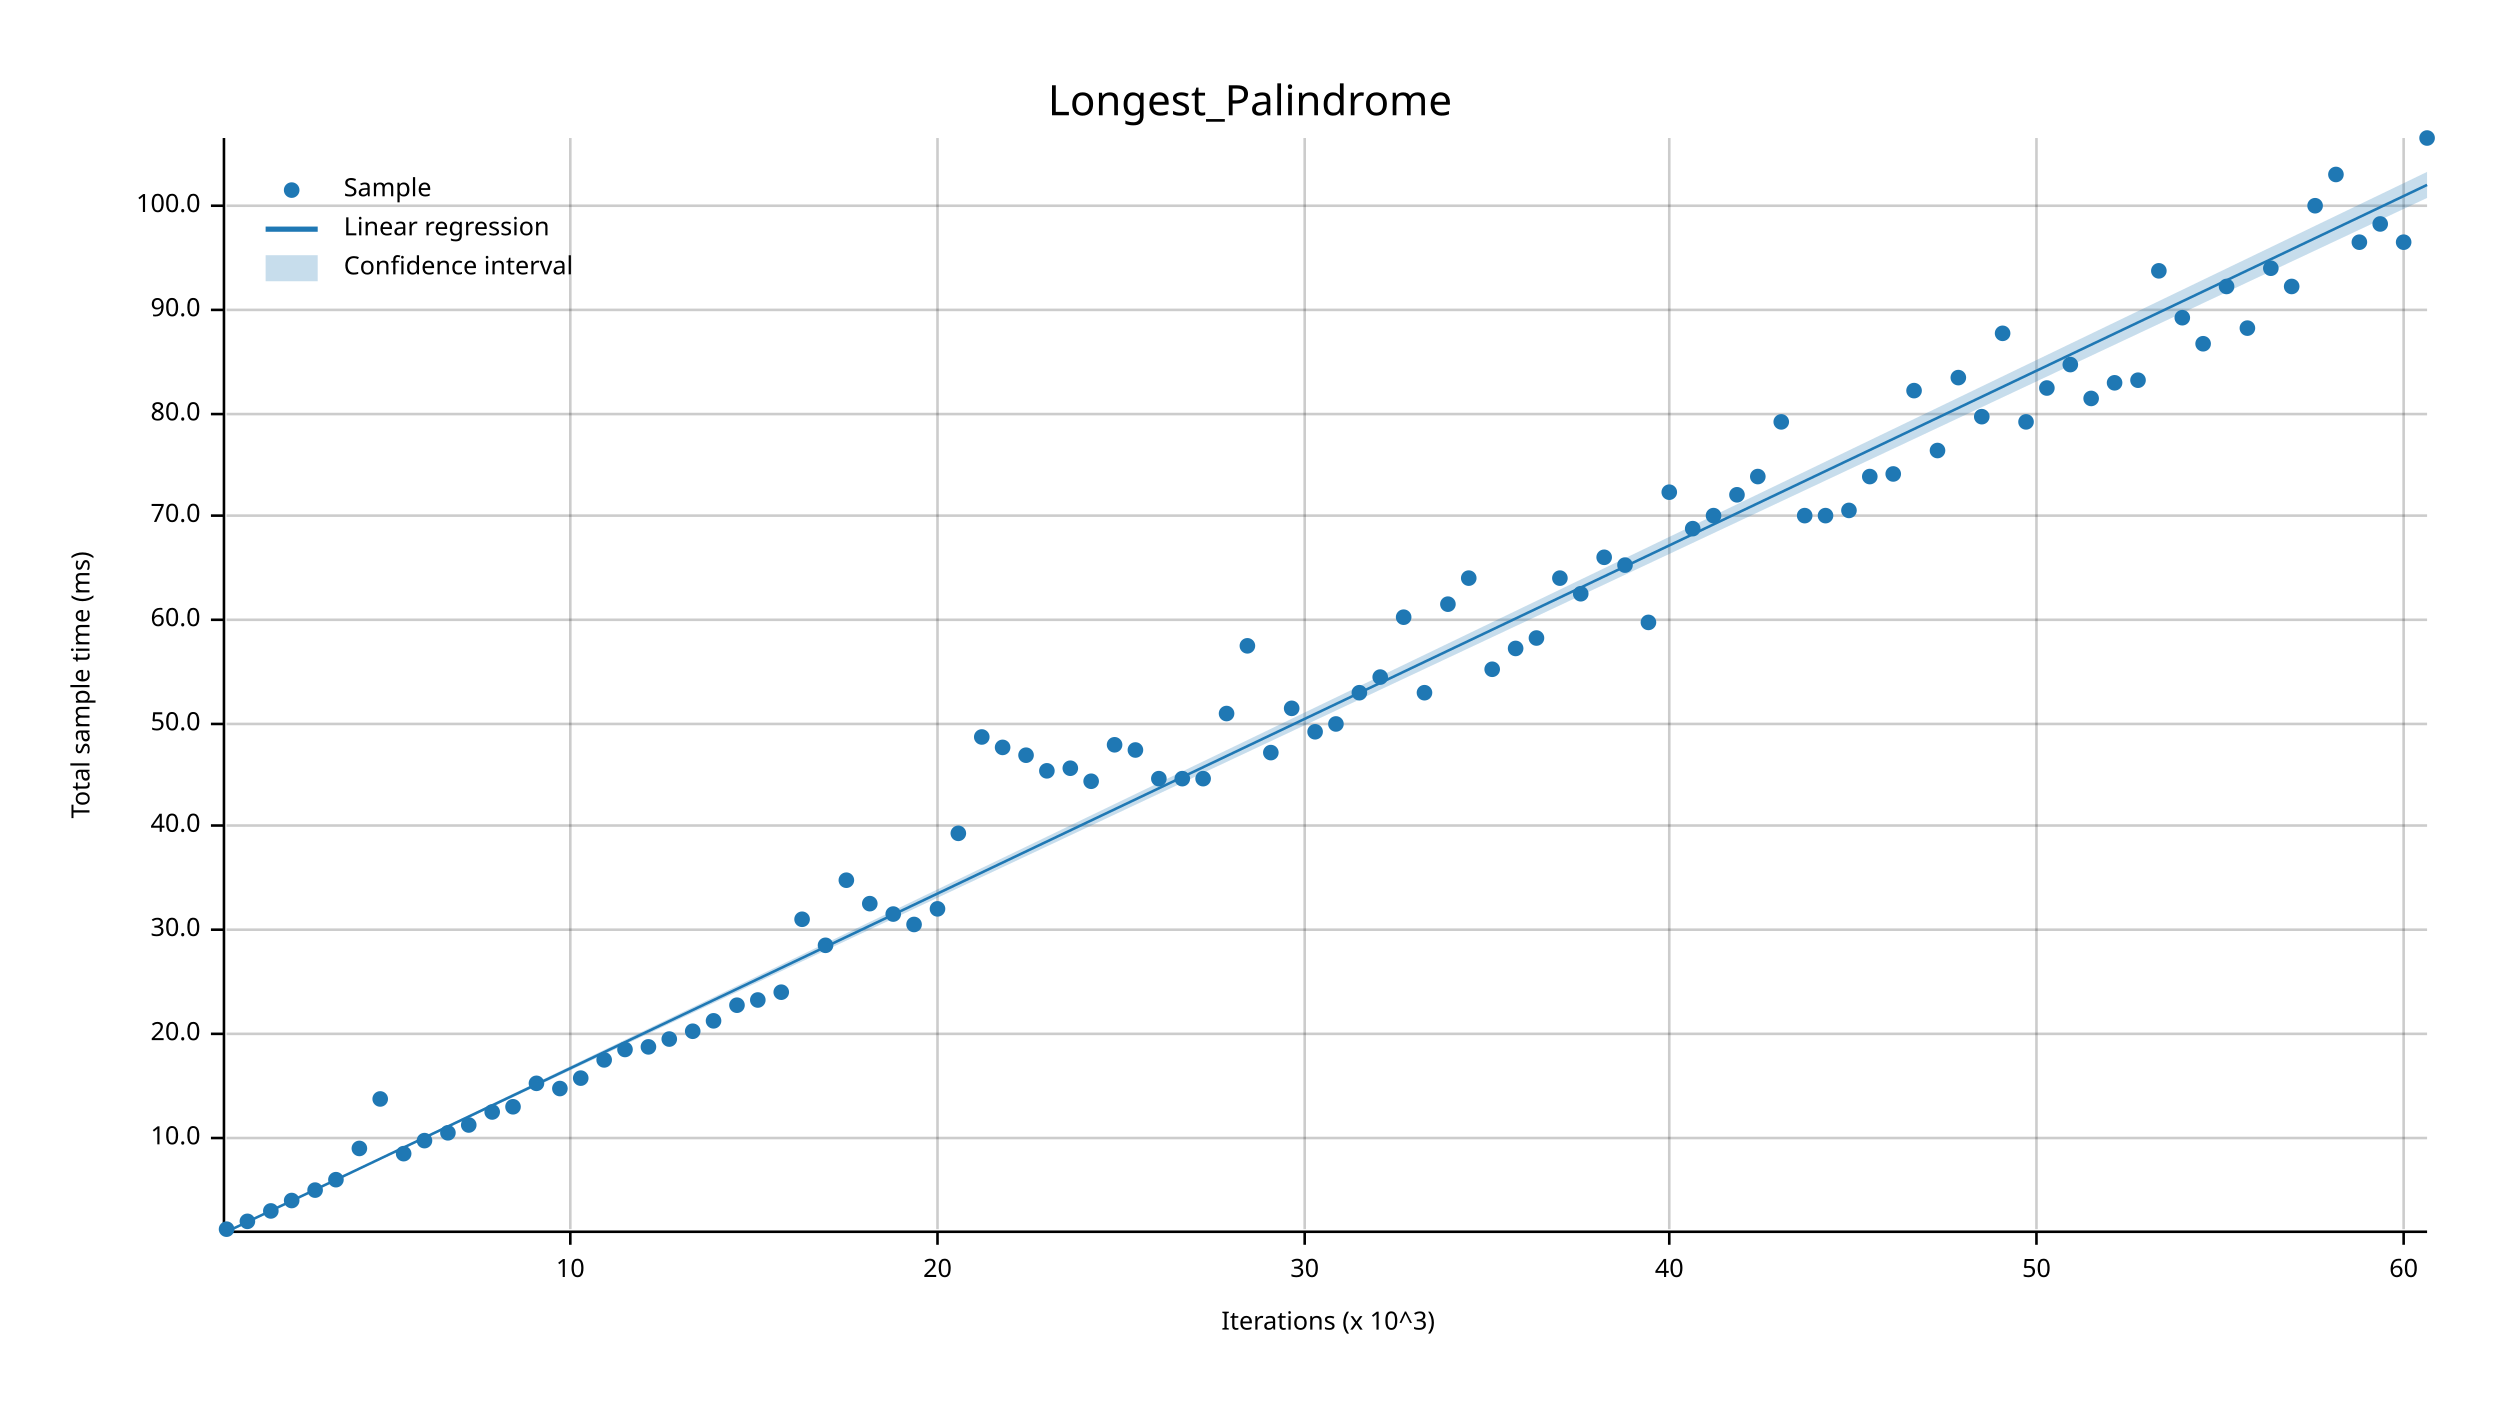
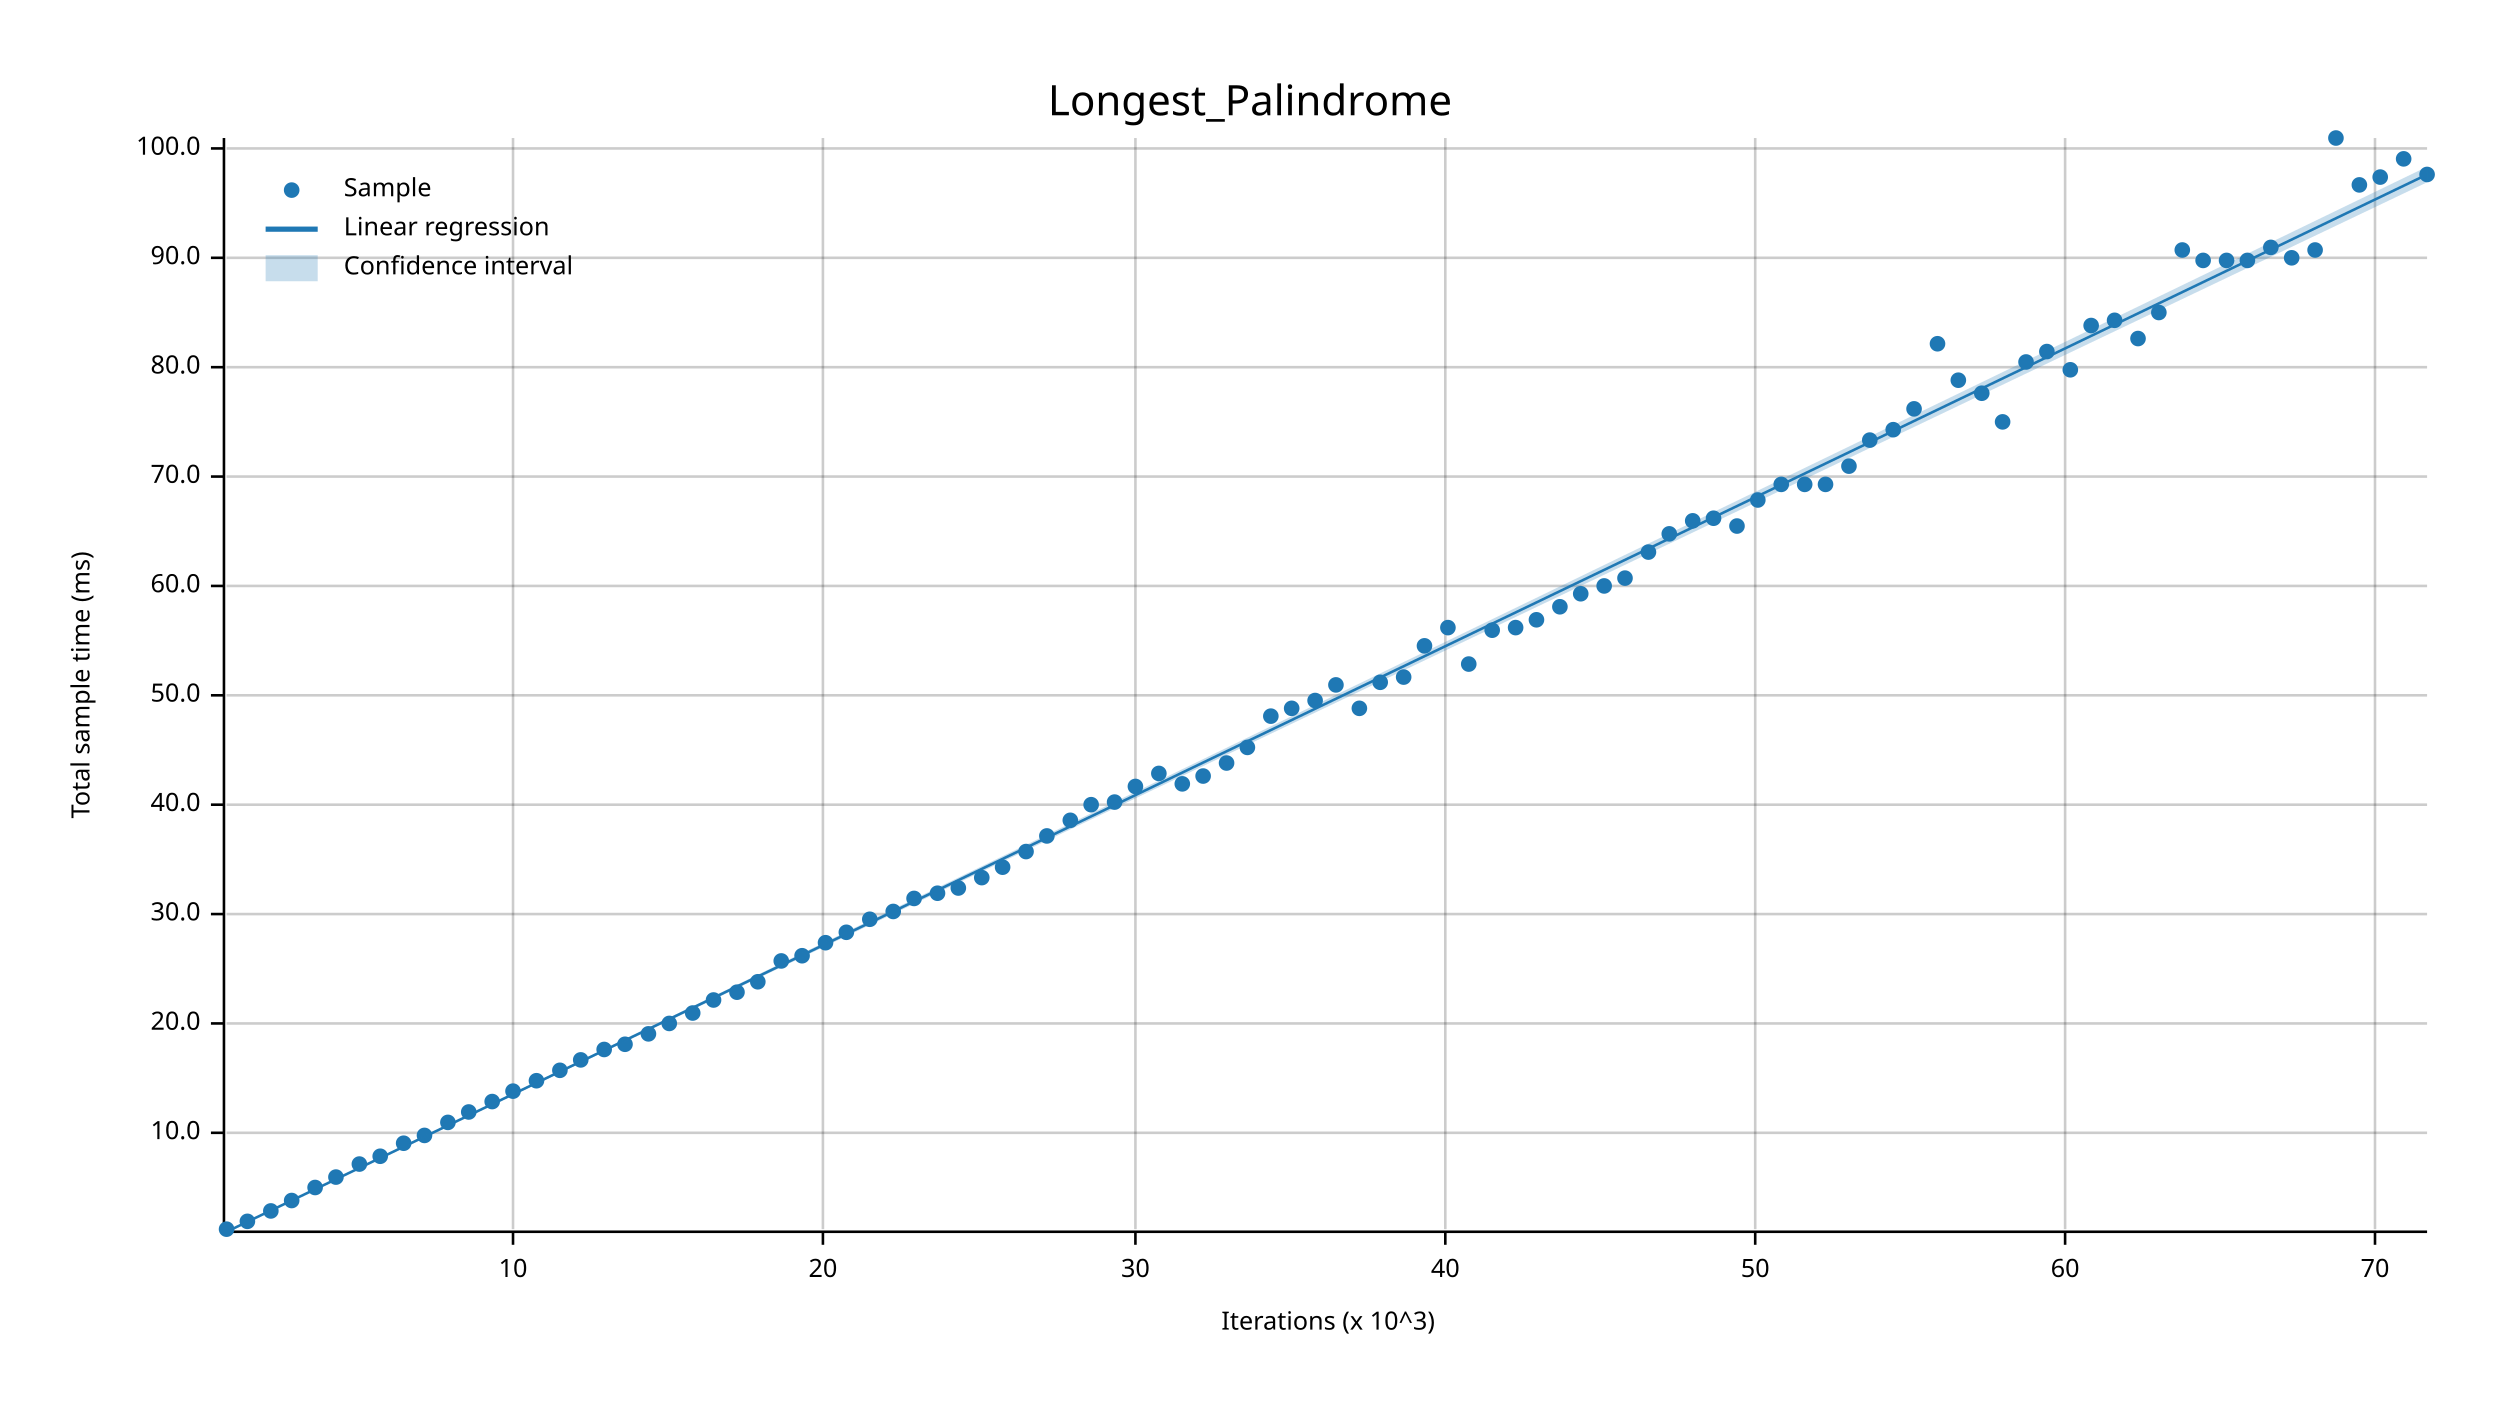
<svg xmlns="http://www.w3.org/2000/svg" width="960" height="540" viewBox="0 0 960 540">
  <text x="480" y="32" dy="0.76em" text-anchor="middle" font-family="sans-serif" font-size="16.129" opacity="1" fill="#000000">
Longest_Palindrome
</text>
  <text x="27" y="263" dy="0.76em" text-anchor="middle" font-family="sans-serif" font-size="9.677" opacity="1" fill="#000000" transform="rotate(270, 27, 263)">
Total sample time (ms)
</text>
  <text x="510" y="513" dy="-0.5ex" text-anchor="middle" font-family="sans-serif" font-size="9.677" opacity="1" fill="#000000">
Iterations (x 10^3)
</text>
-   <line opacity="0.2" stroke="#000000" stroke-width="1" x1="219" y1="472" x2="219" y2="53" />
-   <line opacity="0.2" stroke="#000000" stroke-width="1" x1="360" y1="472" x2="360" y2="53" />
-   <line opacity="0.2" stroke="#000000" stroke-width="1" x1="501" y1="472" x2="501" y2="53" />
-   <line opacity="0.2" stroke="#000000" stroke-width="1" x1="641" y1="472" x2="641" y2="53" />
-   <line opacity="0.2" stroke="#000000" stroke-width="1" x1="782" y1="472" x2="782" y2="53" />
-   <line opacity="0.2" stroke="#000000" stroke-width="1" x1="923" y1="472" x2="923" y2="53" />
-   <line opacity="0.2" stroke="#000000" stroke-width="1" x1="87" y1="437" x2="932" y2="437" />
-   <line opacity="0.2" stroke="#000000" stroke-width="1" x1="87" y1="397" x2="932" y2="397" />
-   <line opacity="0.2" stroke="#000000" stroke-width="1" x1="87" y1="357" x2="932" y2="357" />
-   <line opacity="0.2" stroke="#000000" stroke-width="1" x1="87" y1="317" x2="932" y2="317" />
-   <line opacity="0.2" stroke="#000000" stroke-width="1" x1="87" y1="278" x2="932" y2="278" />
-   <line opacity="0.2" stroke="#000000" stroke-width="1" x1="87" y1="238" x2="932" y2="238" />
-   <line opacity="0.2" stroke="#000000" stroke-width="1" x1="87" y1="198" x2="932" y2="198" />
-   <line opacity="0.2" stroke="#000000" stroke-width="1" x1="87" y1="159" x2="932" y2="159" />
-   <line opacity="0.2" stroke="#000000" stroke-width="1" x1="87" y1="119" x2="932" y2="119" />
-   <line opacity="0.2" stroke="#000000" stroke-width="1" x1="87" y1="79" x2="932" y2="79" />
+   <line opacity="0.2" stroke="#000000" stroke-width="1" x1="197" y1="472" x2="197" y2="53" />
+   <line opacity="0.2" stroke="#000000" stroke-width="1" x1="316" y1="472" x2="316" y2="53" />
+   <line opacity="0.2" stroke="#000000" stroke-width="1" x1="436" y1="472" x2="436" y2="53" />
+   <line opacity="0.2" stroke="#000000" stroke-width="1" x1="555" y1="472" x2="555" y2="53" />
+   <line opacity="0.2" stroke="#000000" stroke-width="1" x1="674" y1="472" x2="674" y2="53" />
+   <line opacity="0.2" stroke="#000000" stroke-width="1" x1="793" y1="472" x2="793" y2="53" />
+   <line opacity="0.2" stroke="#000000" stroke-width="1" x1="912" y1="472" x2="912" y2="53" />
+   <line opacity="0.2" stroke="#000000" stroke-width="1" x1="87" y1="435" x2="932" y2="435" />
+   <line opacity="0.2" stroke="#000000" stroke-width="1" x1="87" y1="393" x2="932" y2="393" />
+   <line opacity="0.2" stroke="#000000" stroke-width="1" x1="87" y1="351" x2="932" y2="351" />
+   <line opacity="0.2" stroke="#000000" stroke-width="1" x1="87" y1="309" x2="932" y2="309" />
+   <line opacity="0.2" stroke="#000000" stroke-width="1" x1="87" y1="267" x2="932" y2="267" />
+   <line opacity="0.2" stroke="#000000" stroke-width="1" x1="87" y1="225" x2="932" y2="225" />
+   <line opacity="0.2" stroke="#000000" stroke-width="1" x1="87" y1="183" x2="932" y2="183" />
+   <line opacity="0.2" stroke="#000000" stroke-width="1" x1="87" y1="141" x2="932" y2="141" />
+   <line opacity="0.2" stroke="#000000" stroke-width="1" x1="87" y1="99" x2="932" y2="99" />
+   <line opacity="0.2" stroke="#000000" stroke-width="1" x1="87" y1="57" x2="932" y2="57" />
  <polyline fill="none" opacity="1" stroke="#000000" stroke-width="1" points="86,53 86,472 " />
-   <text x="77" y="437" dy="0.5ex" text-anchor="end" font-family="sans-serif" font-size="9.677" opacity="1" fill="#000000">
+   <text x="77" y="435" dy="0.5ex" text-anchor="end" font-family="sans-serif" font-size="9.677" opacity="1" fill="#000000">
10.0
</text>
-   <polyline fill="none" opacity="1" stroke="#000000" stroke-width="1" points="81,437 86,437 " />
-   <text x="77" y="397" dy="0.5ex" text-anchor="end" font-family="sans-serif" font-size="9.677" opacity="1" fill="#000000">
+   <polyline fill="none" opacity="1" stroke="#000000" stroke-width="1" points="81,435 86,435 " />
+   <text x="77" y="393" dy="0.5ex" text-anchor="end" font-family="sans-serif" font-size="9.677" opacity="1" fill="#000000">
20.0
</text>
-   <polyline fill="none" opacity="1" stroke="#000000" stroke-width="1" points="81,397 86,397 " />
-   <text x="77" y="357" dy="0.5ex" text-anchor="end" font-family="sans-serif" font-size="9.677" opacity="1" fill="#000000">
+   <polyline fill="none" opacity="1" stroke="#000000" stroke-width="1" points="81,393 86,393 " />
+   <text x="77" y="351" dy="0.5ex" text-anchor="end" font-family="sans-serif" font-size="9.677" opacity="1" fill="#000000">
30.0
</text>
-   <polyline fill="none" opacity="1" stroke="#000000" stroke-width="1" points="81,357 86,357 " />
-   <text x="77" y="317" dy="0.5ex" text-anchor="end" font-family="sans-serif" font-size="9.677" opacity="1" fill="#000000">
+   <polyline fill="none" opacity="1" stroke="#000000" stroke-width="1" points="81,351 86,351 " />
+   <text x="77" y="309" dy="0.5ex" text-anchor="end" font-family="sans-serif" font-size="9.677" opacity="1" fill="#000000">
40.0
</text>
-   <polyline fill="none" opacity="1" stroke="#000000" stroke-width="1" points="81,317 86,317 " />
-   <text x="77" y="278" dy="0.5ex" text-anchor="end" font-family="sans-serif" font-size="9.677" opacity="1" fill="#000000">
+   <polyline fill="none" opacity="1" stroke="#000000" stroke-width="1" points="81,309 86,309 " />
+   <text x="77" y="267" dy="0.5ex" text-anchor="end" font-family="sans-serif" font-size="9.677" opacity="1" fill="#000000">
50.0
</text>
-   <polyline fill="none" opacity="1" stroke="#000000" stroke-width="1" points="81,278 86,278 " />
-   <text x="77" y="238" dy="0.5ex" text-anchor="end" font-family="sans-serif" font-size="9.677" opacity="1" fill="#000000">
+   <polyline fill="none" opacity="1" stroke="#000000" stroke-width="1" points="81,267 86,267 " />
+   <text x="77" y="225" dy="0.5ex" text-anchor="end" font-family="sans-serif" font-size="9.677" opacity="1" fill="#000000">
60.0
</text>
-   <polyline fill="none" opacity="1" stroke="#000000" stroke-width="1" points="81,238 86,238 " />
-   <text x="77" y="198" dy="0.5ex" text-anchor="end" font-family="sans-serif" font-size="9.677" opacity="1" fill="#000000">
+   <polyline fill="none" opacity="1" stroke="#000000" stroke-width="1" points="81,225 86,225 " />
+   <text x="77" y="183" dy="0.5ex" text-anchor="end" font-family="sans-serif" font-size="9.677" opacity="1" fill="#000000">
70.0
</text>
-   <polyline fill="none" opacity="1" stroke="#000000" stroke-width="1" points="81,198 86,198 " />
-   <text x="77" y="159" dy="0.5ex" text-anchor="end" font-family="sans-serif" font-size="9.677" opacity="1" fill="#000000">
+   <polyline fill="none" opacity="1" stroke="#000000" stroke-width="1" points="81,183 86,183 " />
+   <text x="77" y="141" dy="0.5ex" text-anchor="end" font-family="sans-serif" font-size="9.677" opacity="1" fill="#000000">
80.0
</text>
-   <polyline fill="none" opacity="1" stroke="#000000" stroke-width="1" points="81,159 86,159 " />
-   <text x="77" y="119" dy="0.5ex" text-anchor="end" font-family="sans-serif" font-size="9.677" opacity="1" fill="#000000">
+   <polyline fill="none" opacity="1" stroke="#000000" stroke-width="1" points="81,141 86,141 " />
+   <text x="77" y="99" dy="0.5ex" text-anchor="end" font-family="sans-serif" font-size="9.677" opacity="1" fill="#000000">
90.0
</text>
-   <polyline fill="none" opacity="1" stroke="#000000" stroke-width="1" points="81,119 86,119 " />
-   <text x="77" y="79" dy="0.5ex" text-anchor="end" font-family="sans-serif" font-size="9.677" opacity="1" fill="#000000">
+   <polyline fill="none" opacity="1" stroke="#000000" stroke-width="1" points="81,99 86,99 " />
+   <text x="77" y="57" dy="0.5ex" text-anchor="end" font-family="sans-serif" font-size="9.677" opacity="1" fill="#000000">
100.0
</text>
-   <polyline fill="none" opacity="1" stroke="#000000" stroke-width="1" points="81,79 86,79 " />
+   <polyline fill="none" opacity="1" stroke="#000000" stroke-width="1" points="81,57 86,57 " />
  <polyline fill="none" opacity="1" stroke="#000000" stroke-width="1" points="87,473 932,473 " />
-   <text x="219" y="483" dy="0.76em" text-anchor="middle" font-family="sans-serif" font-size="9.677" opacity="1" fill="#000000">
+   <text x="197" y="483" dy="0.76em" text-anchor="middle" font-family="sans-serif" font-size="9.677" opacity="1" fill="#000000">
10
</text>
-   <polyline fill="none" opacity="1" stroke="#000000" stroke-width="1" points="219,473 219,478 " />
-   <text x="360" y="483" dy="0.76em" text-anchor="middle" font-family="sans-serif" font-size="9.677" opacity="1" fill="#000000">
+   <polyline fill="none" opacity="1" stroke="#000000" stroke-width="1" points="197,473 197,478 " />
+   <text x="316" y="483" dy="0.76em" text-anchor="middle" font-family="sans-serif" font-size="9.677" opacity="1" fill="#000000">
20
</text>
-   <polyline fill="none" opacity="1" stroke="#000000" stroke-width="1" points="360,473 360,478 " />
-   <text x="501" y="483" dy="0.76em" text-anchor="middle" font-family="sans-serif" font-size="9.677" opacity="1" fill="#000000">
+   <polyline fill="none" opacity="1" stroke="#000000" stroke-width="1" points="316,473 316,478 " />
+   <text x="436" y="483" dy="0.76em" text-anchor="middle" font-family="sans-serif" font-size="9.677" opacity="1" fill="#000000">
30
</text>
-   <polyline fill="none" opacity="1" stroke="#000000" stroke-width="1" points="501,473 501,478 " />
-   <text x="641" y="483" dy="0.76em" text-anchor="middle" font-family="sans-serif" font-size="9.677" opacity="1" fill="#000000">
+   <polyline fill="none" opacity="1" stroke="#000000" stroke-width="1" points="436,473 436,478 " />
+   <text x="555" y="483" dy="0.76em" text-anchor="middle" font-family="sans-serif" font-size="9.677" opacity="1" fill="#000000">
40
</text>
-   <polyline fill="none" opacity="1" stroke="#000000" stroke-width="1" points="641,473 641,478 " />
-   <text x="782" y="483" dy="0.76em" text-anchor="middle" font-family="sans-serif" font-size="9.677" opacity="1" fill="#000000">
+   <polyline fill="none" opacity="1" stroke="#000000" stroke-width="1" points="555,473 555,478 " />
+   <text x="674" y="483" dy="0.76em" text-anchor="middle" font-family="sans-serif" font-size="9.677" opacity="1" fill="#000000">
50
</text>
-   <polyline fill="none" opacity="1" stroke="#000000" stroke-width="1" points="782,473 782,478 " />
-   <text x="923" y="483" dy="0.76em" text-anchor="middle" font-family="sans-serif" font-size="9.677" opacity="1" fill="#000000">
+   <polyline fill="none" opacity="1" stroke="#000000" stroke-width="1" points="674,473 674,478 " />
+   <text x="793" y="483" dy="0.76em" text-anchor="middle" font-family="sans-serif" font-size="9.677" opacity="1" fill="#000000">
60
</text>
-   <polyline fill="none" opacity="1" stroke="#000000" stroke-width="1" points="923,473 923,478 " />
+   <polyline fill="none" opacity="1" stroke="#000000" stroke-width="1" points="793,473 793,478 " />
+   <text x="912" y="483" dy="0.76em" text-anchor="middle" font-family="sans-serif" font-size="9.677" opacity="1" fill="#000000">
+ 70
+ </text>
+   <polyline fill="none" opacity="1" stroke="#000000" stroke-width="1" points="912,473 912,478 " />
  <circle cx="87" cy="472" r="3" opacity="1" fill="#1F78B4" stroke="none" stroke-width="1" />
  <circle cx="95" cy="469" r="3" opacity="1" fill="#1F78B4" stroke="none" stroke-width="1" />
  <circle cx="104" cy="465" r="3" opacity="1" fill="#1F78B4" stroke="none" stroke-width="1" />
  <circle cx="112" cy="461" r="3" opacity="1" fill="#1F78B4" stroke="none" stroke-width="1" />
-   <circle cx="121" cy="457" r="3" opacity="1" fill="#1F78B4" stroke="none" stroke-width="1" />
-   <circle cx="129" cy="453" r="3" opacity="1" fill="#1F78B4" stroke="none" stroke-width="1" />
-   <circle cx="138" cy="441" r="3" opacity="1" fill="#1F78B4" stroke="none" stroke-width="1" />
-   <circle cx="146" cy="422" r="3" opacity="1" fill="#1F78B4" stroke="none" stroke-width="1" />
-   <circle cx="155" cy="443" r="3" opacity="1" fill="#1F78B4" stroke="none" stroke-width="1" />
-   <circle cx="163" cy="438" r="3" opacity="1" fill="#1F78B4" stroke="none" stroke-width="1" />
-   <circle cx="172" cy="435" r="3" opacity="1" fill="#1F78B4" stroke="none" stroke-width="1" />
-   <circle cx="180" cy="432" r="3" opacity="1" fill="#1F78B4" stroke="none" stroke-width="1" />
-   <circle cx="189" cy="427" r="3" opacity="1" fill="#1F78B4" stroke="none" stroke-width="1" />
-   <circle cx="197" cy="425" r="3" opacity="1" fill="#1F78B4" stroke="none" stroke-width="1" />
-   <circle cx="206" cy="416" r="3" opacity="1" fill="#1F78B4" stroke="none" stroke-width="1" />
-   <circle cx="215" cy="418" r="3" opacity="1" fill="#1F78B4" stroke="none" stroke-width="1" />
-   <circle cx="223" cy="414" r="3" opacity="1" fill="#1F78B4" stroke="none" stroke-width="1" />
-   <circle cx="232" cy="407" r="3" opacity="1" fill="#1F78B4" stroke="none" stroke-width="1" />
-   <circle cx="240" cy="403" r="3" opacity="1" fill="#1F78B4" stroke="none" stroke-width="1" />
-   <circle cx="249" cy="402" r="3" opacity="1" fill="#1F78B4" stroke="none" stroke-width="1" />
-   <circle cx="257" cy="399" r="3" opacity="1" fill="#1F78B4" stroke="none" stroke-width="1" />
-   <circle cx="266" cy="396" r="3" opacity="1" fill="#1F78B4" stroke="none" stroke-width="1" />
-   <circle cx="274" cy="392" r="3" opacity="1" fill="#1F78B4" stroke="none" stroke-width="1" />
-   <circle cx="283" cy="386" r="3" opacity="1" fill="#1F78B4" stroke="none" stroke-width="1" />
-   <circle cx="291" cy="384" r="3" opacity="1" fill="#1F78B4" stroke="none" stroke-width="1" />
-   <circle cx="300" cy="381" r="3" opacity="1" fill="#1F78B4" stroke="none" stroke-width="1" />
-   <circle cx="308" cy="353" r="3" opacity="1" fill="#1F78B4" stroke="none" stroke-width="1" />
-   <circle cx="317" cy="363" r="3" opacity="1" fill="#1F78B4" stroke="none" stroke-width="1" />
-   <circle cx="325" cy="338" r="3" opacity="1" fill="#1F78B4" stroke="none" stroke-width="1" />
-   <circle cx="334" cy="347" r="3" opacity="1" fill="#1F78B4" stroke="none" stroke-width="1" />
-   <circle cx="343" cy="351" r="3" opacity="1" fill="#1F78B4" stroke="none" stroke-width="1" />
-   <circle cx="351" cy="355" r="3" opacity="1" fill="#1F78B4" stroke="none" stroke-width="1" />
-   <circle cx="360" cy="349" r="3" opacity="1" fill="#1F78B4" stroke="none" stroke-width="1" />
-   <circle cx="368" cy="320" r="3" opacity="1" fill="#1F78B4" stroke="none" stroke-width="1" />
-   <circle cx="377" cy="283" r="3" opacity="1" fill="#1F78B4" stroke="none" stroke-width="1" />
-   <circle cx="385" cy="287" r="3" opacity="1" fill="#1F78B4" stroke="none" stroke-width="1" />
-   <circle cx="394" cy="290" r="3" opacity="1" fill="#1F78B4" stroke="none" stroke-width="1" />
-   <circle cx="402" cy="296" r="3" opacity="1" fill="#1F78B4" stroke="none" stroke-width="1" />
-   <circle cx="411" cy="295" r="3" opacity="1" fill="#1F78B4" stroke="none" stroke-width="1" />
-   <circle cx="419" cy="300" r="3" opacity="1" fill="#1F78B4" stroke="none" stroke-width="1" />
-   <circle cx="428" cy="286" r="3" opacity="1" fill="#1F78B4" stroke="none" stroke-width="1" />
-   <circle cx="436" cy="288" r="3" opacity="1" fill="#1F78B4" stroke="none" stroke-width="1" />
-   <circle cx="445" cy="299" r="3" opacity="1" fill="#1F78B4" stroke="none" stroke-width="1" />
-   <circle cx="454" cy="299" r="3" opacity="1" fill="#1F78B4" stroke="none" stroke-width="1" />
-   <circle cx="462" cy="299" r="3" opacity="1" fill="#1F78B4" stroke="none" stroke-width="1" />
-   <circle cx="471" cy="274" r="3" opacity="1" fill="#1F78B4" stroke="none" stroke-width="1" />
-   <circle cx="479" cy="248" r="3" opacity="1" fill="#1F78B4" stroke="none" stroke-width="1" />
-   <circle cx="488" cy="289" r="3" opacity="1" fill="#1F78B4" stroke="none" stroke-width="1" />
+   <circle cx="121" cy="456" r="3" opacity="1" fill="#1F78B4" stroke="none" stroke-width="1" />
+   <circle cx="129" cy="452" r="3" opacity="1" fill="#1F78B4" stroke="none" stroke-width="1" />
+   <circle cx="138" cy="447" r="3" opacity="1" fill="#1F78B4" stroke="none" stroke-width="1" />
+   <circle cx="146" cy="444" r="3" opacity="1" fill="#1F78B4" stroke="none" stroke-width="1" />
+   <circle cx="155" cy="439" r="3" opacity="1" fill="#1F78B4" stroke="none" stroke-width="1" />
+   <circle cx="163" cy="436" r="3" opacity="1" fill="#1F78B4" stroke="none" stroke-width="1" />
+   <circle cx="172" cy="431" r="3" opacity="1" fill="#1F78B4" stroke="none" stroke-width="1" />
+   <circle cx="180" cy="427" r="3" opacity="1" fill="#1F78B4" stroke="none" stroke-width="1" />
+   <circle cx="189" cy="423" r="3" opacity="1" fill="#1F78B4" stroke="none" stroke-width="1" />
+   <circle cx="197" cy="419" r="3" opacity="1" fill="#1F78B4" stroke="none" stroke-width="1" />
+   <circle cx="206" cy="415" r="3" opacity="1" fill="#1F78B4" stroke="none" stroke-width="1" />
+   <circle cx="215" cy="411" r="3" opacity="1" fill="#1F78B4" stroke="none" stroke-width="1" />
+   <circle cx="223" cy="407" r="3" opacity="1" fill="#1F78B4" stroke="none" stroke-width="1" />
+   <circle cx="232" cy="403" r="3" opacity="1" fill="#1F78B4" stroke="none" stroke-width="1" />
+   <circle cx="240" cy="401" r="3" opacity="1" fill="#1F78B4" stroke="none" stroke-width="1" />
+   <circle cx="249" cy="397" r="3" opacity="1" fill="#1F78B4" stroke="none" stroke-width="1" />
+   <circle cx="257" cy="393" r="3" opacity="1" fill="#1F78B4" stroke="none" stroke-width="1" />
+   <circle cx="266" cy="389" r="3" opacity="1" fill="#1F78B4" stroke="none" stroke-width="1" />
+   <circle cx="274" cy="384" r="3" opacity="1" fill="#1F78B4" stroke="none" stroke-width="1" />
+   <circle cx="283" cy="381" r="3" opacity="1" fill="#1F78B4" stroke="none" stroke-width="1" />
+   <circle cx="291" cy="377" r="3" opacity="1" fill="#1F78B4" stroke="none" stroke-width="1" />
+   <circle cx="300" cy="369" r="3" opacity="1" fill="#1F78B4" stroke="none" stroke-width="1" />
+   <circle cx="308" cy="367" r="3" opacity="1" fill="#1F78B4" stroke="none" stroke-width="1" />
+   <circle cx="317" cy="362" r="3" opacity="1" fill="#1F78B4" stroke="none" stroke-width="1" />
+   <circle cx="325" cy="358" r="3" opacity="1" fill="#1F78B4" stroke="none" stroke-width="1" />
+   <circle cx="334" cy="353" r="3" opacity="1" fill="#1F78B4" stroke="none" stroke-width="1" />
+   <circle cx="343" cy="350" r="3" opacity="1" fill="#1F78B4" stroke="none" stroke-width="1" />
+   <circle cx="351" cy="345" r="3" opacity="1" fill="#1F78B4" stroke="none" stroke-width="1" />
+   <circle cx="360" cy="343" r="3" opacity="1" fill="#1F78B4" stroke="none" stroke-width="1" />
+   <circle cx="368" cy="341" r="3" opacity="1" fill="#1F78B4" stroke="none" stroke-width="1" />
+   <circle cx="377" cy="337" r="3" opacity="1" fill="#1F78B4" stroke="none" stroke-width="1" />
+   <circle cx="385" cy="333" r="3" opacity="1" fill="#1F78B4" stroke="none" stroke-width="1" />
+   <circle cx="394" cy="327" r="3" opacity="1" fill="#1F78B4" stroke="none" stroke-width="1" />
+   <circle cx="402" cy="321" r="3" opacity="1" fill="#1F78B4" stroke="none" stroke-width="1" />
+   <circle cx="411" cy="315" r="3" opacity="1" fill="#1F78B4" stroke="none" stroke-width="1" />
+   <circle cx="419" cy="309" r="3" opacity="1" fill="#1F78B4" stroke="none" stroke-width="1" />
+   <circle cx="428" cy="308" r="3" opacity="1" fill="#1F78B4" stroke="none" stroke-width="1" />
+   <circle cx="436" cy="302" r="3" opacity="1" fill="#1F78B4" stroke="none" stroke-width="1" />
+   <circle cx="445" cy="297" r="3" opacity="1" fill="#1F78B4" stroke="none" stroke-width="1" />
+   <circle cx="454" cy="301" r="3" opacity="1" fill="#1F78B4" stroke="none" stroke-width="1" />
+   <circle cx="462" cy="298" r="3" opacity="1" fill="#1F78B4" stroke="none" stroke-width="1" />
+   <circle cx="471" cy="293" r="3" opacity="1" fill="#1F78B4" stroke="none" stroke-width="1" />
+   <circle cx="479" cy="287" r="3" opacity="1" fill="#1F78B4" stroke="none" stroke-width="1" />
+   <circle cx="488" cy="275" r="3" opacity="1" fill="#1F78B4" stroke="none" stroke-width="1" />
  <circle cx="496" cy="272" r="3" opacity="1" fill="#1F78B4" stroke="none" stroke-width="1" />
-   <circle cx="505" cy="281" r="3" opacity="1" fill="#1F78B4" stroke="none" stroke-width="1" />
-   <circle cx="513" cy="278" r="3" opacity="1" fill="#1F78B4" stroke="none" stroke-width="1" />
-   <circle cx="522" cy="266" r="3" opacity="1" fill="#1F78B4" stroke="none" stroke-width="1" />
-   <circle cx="530" cy="260" r="3" opacity="1" fill="#1F78B4" stroke="none" stroke-width="1" />
-   <circle cx="539" cy="237" r="3" opacity="1" fill="#1F78B4" stroke="none" stroke-width="1" />
-   <circle cx="547" cy="266" r="3" opacity="1" fill="#1F78B4" stroke="none" stroke-width="1" />
-   <circle cx="556" cy="232" r="3" opacity="1" fill="#1F78B4" stroke="none" stroke-width="1" />
-   <circle cx="564" cy="222" r="3" opacity="1" fill="#1F78B4" stroke="none" stroke-width="1" />
-   <circle cx="573" cy="257" r="3" opacity="1" fill="#1F78B4" stroke="none" stroke-width="1" />
-   <circle cx="582" cy="249" r="3" opacity="1" fill="#1F78B4" stroke="none" stroke-width="1" />
-   <circle cx="590" cy="245" r="3" opacity="1" fill="#1F78B4" stroke="none" stroke-width="1" />
-   <circle cx="599" cy="222" r="3" opacity="1" fill="#1F78B4" stroke="none" stroke-width="1" />
+   <circle cx="505" cy="269" r="3" opacity="1" fill="#1F78B4" stroke="none" stroke-width="1" />
+   <circle cx="513" cy="263" r="3" opacity="1" fill="#1F78B4" stroke="none" stroke-width="1" />
+   <circle cx="522" cy="272" r="3" opacity="1" fill="#1F78B4" stroke="none" stroke-width="1" />
+   <circle cx="530" cy="262" r="3" opacity="1" fill="#1F78B4" stroke="none" stroke-width="1" />
+   <circle cx="539" cy="260" r="3" opacity="1" fill="#1F78B4" stroke="none" stroke-width="1" />
+   <circle cx="547" cy="248" r="3" opacity="1" fill="#1F78B4" stroke="none" stroke-width="1" />
+   <circle cx="556" cy="241" r="3" opacity="1" fill="#1F78B4" stroke="none" stroke-width="1" />
+   <circle cx="564" cy="255" r="3" opacity="1" fill="#1F78B4" stroke="none" stroke-width="1" />
+   <circle cx="573" cy="242" r="3" opacity="1" fill="#1F78B4" stroke="none" stroke-width="1" />
+   <circle cx="582" cy="241" r="3" opacity="1" fill="#1F78B4" stroke="none" stroke-width="1" />
+   <circle cx="590" cy="238" r="3" opacity="1" fill="#1F78B4" stroke="none" stroke-width="1" />
+   <circle cx="599" cy="233" r="3" opacity="1" fill="#1F78B4" stroke="none" stroke-width="1" />
  <circle cx="607" cy="228" r="3" opacity="1" fill="#1F78B4" stroke="none" stroke-width="1" />
-   <circle cx="616" cy="214" r="3" opacity="1" fill="#1F78B4" stroke="none" stroke-width="1" />
-   <circle cx="624" cy="217" r="3" opacity="1" fill="#1F78B4" stroke="none" stroke-width="1" />
-   <circle cx="633" cy="239" r="3" opacity="1" fill="#1F78B4" stroke="none" stroke-width="1" />
-   <circle cx="641" cy="189" r="3" opacity="1" fill="#1F78B4" stroke="none" stroke-width="1" />
-   <circle cx="650" cy="203" r="3" opacity="1" fill="#1F78B4" stroke="none" stroke-width="1" />
-   <circle cx="658" cy="198" r="3" opacity="1" fill="#1F78B4" stroke="none" stroke-width="1" />
-   <circle cx="667" cy="190" r="3" opacity="1" fill="#1F78B4" stroke="none" stroke-width="1" />
-   <circle cx="675" cy="183" r="3" opacity="1" fill="#1F78B4" stroke="none" stroke-width="1" />
-   <circle cx="684" cy="162" r="3" opacity="1" fill="#1F78B4" stroke="none" stroke-width="1" />
-   <circle cx="693" cy="198" r="3" opacity="1" fill="#1F78B4" stroke="none" stroke-width="1" />
-   <circle cx="701" cy="198" r="3" opacity="1" fill="#1F78B4" stroke="none" stroke-width="1" />
-   <circle cx="710" cy="196" r="3" opacity="1" fill="#1F78B4" stroke="none" stroke-width="1" />
-   <circle cx="718" cy="183" r="3" opacity="1" fill="#1F78B4" stroke="none" stroke-width="1" />
-   <circle cx="727" cy="182" r="3" opacity="1" fill="#1F78B4" stroke="none" stroke-width="1" />
-   <circle cx="735" cy="150" r="3" opacity="1" fill="#1F78B4" stroke="none" stroke-width="1" />
-   <circle cx="744" cy="173" r="3" opacity="1" fill="#1F78B4" stroke="none" stroke-width="1" />
-   <circle cx="752" cy="145" r="3" opacity="1" fill="#1F78B4" stroke="none" stroke-width="1" />
-   <circle cx="761" cy="160" r="3" opacity="1" fill="#1F78B4" stroke="none" stroke-width="1" />
-   <circle cx="769" cy="128" r="3" opacity="1" fill="#1F78B4" stroke="none" stroke-width="1" />
-   <circle cx="778" cy="162" r="3" opacity="1" fill="#1F78B4" stroke="none" stroke-width="1" />
-   <circle cx="786" cy="149" r="3" opacity="1" fill="#1F78B4" stroke="none" stroke-width="1" />
-   <circle cx="795" cy="140" r="3" opacity="1" fill="#1F78B4" stroke="none" stroke-width="1" />
-   <circle cx="803" cy="153" r="3" opacity="1" fill="#1F78B4" stroke="none" stroke-width="1" />
-   <circle cx="812" cy="147" r="3" opacity="1" fill="#1F78B4" stroke="none" stroke-width="1" />
-   <circle cx="821" cy="146" r="3" opacity="1" fill="#1F78B4" stroke="none" stroke-width="1" />
-   <circle cx="829" cy="104" r="3" opacity="1" fill="#1F78B4" stroke="none" stroke-width="1" />
-   <circle cx="838" cy="122" r="3" opacity="1" fill="#1F78B4" stroke="none" stroke-width="1" />
-   <circle cx="846" cy="132" r="3" opacity="1" fill="#1F78B4" stroke="none" stroke-width="1" />
-   <circle cx="855" cy="110" r="3" opacity="1" fill="#1F78B4" stroke="none" stroke-width="1" />
-   <circle cx="863" cy="126" r="3" opacity="1" fill="#1F78B4" stroke="none" stroke-width="1" />
-   <circle cx="872" cy="103" r="3" opacity="1" fill="#1F78B4" stroke="none" stroke-width="1" />
-   <circle cx="880" cy="110" r="3" opacity="1" fill="#1F78B4" stroke="none" stroke-width="1" />
-   <circle cx="889" cy="79" r="3" opacity="1" fill="#1F78B4" stroke="none" stroke-width="1" />
-   <circle cx="897" cy="67" r="3" opacity="1" fill="#1F78B4" stroke="none" stroke-width="1" />
-   <circle cx="906" cy="93" r="3" opacity="1" fill="#1F78B4" stroke="none" stroke-width="1" />
-   <circle cx="914" cy="86" r="3" opacity="1" fill="#1F78B4" stroke="none" stroke-width="1" />
-   <circle cx="923" cy="93" r="3" opacity="1" fill="#1F78B4" stroke="none" stroke-width="1" />
-   <circle cx="932" cy="53" r="3" opacity="1" fill="#1F78B4" stroke="none" stroke-width="1" />
-   <polyline fill="none" opacity="1" stroke="#1F78B4" stroke-width="1" points="87,473 932,71 " />
-   <polygon opacity="0.25" fill="#1F78B4" points="87,473 932,76 932,66 " />
+   <circle cx="616" cy="225" r="3" opacity="1" fill="#1F78B4" stroke="none" stroke-width="1" />
+   <circle cx="624" cy="222" r="3" opacity="1" fill="#1F78B4" stroke="none" stroke-width="1" />
+   <circle cx="633" cy="212" r="3" opacity="1" fill="#1F78B4" stroke="none" stroke-width="1" />
+   <circle cx="641" cy="205" r="3" opacity="1" fill="#1F78B4" stroke="none" stroke-width="1" />
+   <circle cx="650" cy="200" r="3" opacity="1" fill="#1F78B4" stroke="none" stroke-width="1" />
+   <circle cx="658" cy="199" r="3" opacity="1" fill="#1F78B4" stroke="none" stroke-width="1" />
+   <circle cx="667" cy="202" r="3" opacity="1" fill="#1F78B4" stroke="none" stroke-width="1" />
+   <circle cx="675" cy="192" r="3" opacity="1" fill="#1F78B4" stroke="none" stroke-width="1" />
+   <circle cx="684" cy="186" r="3" opacity="1" fill="#1F78B4" stroke="none" stroke-width="1" />
+   <circle cx="693" cy="186" r="3" opacity="1" fill="#1F78B4" stroke="none" stroke-width="1" />
+   <circle cx="701" cy="186" r="3" opacity="1" fill="#1F78B4" stroke="none" stroke-width="1" />
+   <circle cx="710" cy="179" r="3" opacity="1" fill="#1F78B4" stroke="none" stroke-width="1" />
+   <circle cx="718" cy="169" r="3" opacity="1" fill="#1F78B4" stroke="none" stroke-width="1" />
+   <circle cx="727" cy="165" r="3" opacity="1" fill="#1F78B4" stroke="none" stroke-width="1" />
+   <circle cx="735" cy="157" r="3" opacity="1" fill="#1F78B4" stroke="none" stroke-width="1" />
+   <circle cx="744" cy="132" r="3" opacity="1" fill="#1F78B4" stroke="none" stroke-width="1" />
+   <circle cx="752" cy="146" r="3" opacity="1" fill="#1F78B4" stroke="none" stroke-width="1" />
+   <circle cx="761" cy="151" r="3" opacity="1" fill="#1F78B4" stroke="none" stroke-width="1" />
+   <circle cx="769" cy="162" r="3" opacity="1" fill="#1F78B4" stroke="none" stroke-width="1" />
+   <circle cx="778" cy="139" r="3" opacity="1" fill="#1F78B4" stroke="none" stroke-width="1" />
+   <circle cx="786" cy="135" r="3" opacity="1" fill="#1F78B4" stroke="none" stroke-width="1" />
+   <circle cx="795" cy="142" r="3" opacity="1" fill="#1F78B4" stroke="none" stroke-width="1" />
+   <circle cx="803" cy="125" r="3" opacity="1" fill="#1F78B4" stroke="none" stroke-width="1" />
+   <circle cx="812" cy="123" r="3" opacity="1" fill="#1F78B4" stroke="none" stroke-width="1" />
+   <circle cx="821" cy="130" r="3" opacity="1" fill="#1F78B4" stroke="none" stroke-width="1" />
+   <circle cx="829" cy="120" r="3" opacity="1" fill="#1F78B4" stroke="none" stroke-width="1" />
+   <circle cx="838" cy="96" r="3" opacity="1" fill="#1F78B4" stroke="none" stroke-width="1" />
+   <circle cx="846" cy="100" r="3" opacity="1" fill="#1F78B4" stroke="none" stroke-width="1" />
+   <circle cx="855" cy="100" r="3" opacity="1" fill="#1F78B4" stroke="none" stroke-width="1" />
+   <circle cx="863" cy="100" r="3" opacity="1" fill="#1F78B4" stroke="none" stroke-width="1" />
+   <circle cx="872" cy="95" r="3" opacity="1" fill="#1F78B4" stroke="none" stroke-width="1" />
+   <circle cx="880" cy="99" r="3" opacity="1" fill="#1F78B4" stroke="none" stroke-width="1" />
+   <circle cx="889" cy="96" r="3" opacity="1" fill="#1F78B4" stroke="none" stroke-width="1" />
+   <circle cx="897" cy="53" r="3" opacity="1" fill="#1F78B4" stroke="none" stroke-width="1" />
+   <circle cx="906" cy="71" r="3" opacity="1" fill="#1F78B4" stroke="none" stroke-width="1" />
+   <circle cx="914" cy="68" r="3" opacity="1" fill="#1F78B4" stroke="none" stroke-width="1" />
+   <circle cx="923" cy="61" r="3" opacity="1" fill="#1F78B4" stroke="none" stroke-width="1" />
+   <circle cx="932" cy="67" r="3" opacity="1" fill="#1F78B4" stroke="none" stroke-width="1" />
+   <polyline fill="none" opacity="1" stroke="#1F78B4" stroke-width="1" points="87,473 932,67 " />
+   <polygon opacity="0.25" fill="#1F78B4" points="87,473 932,70 932,64 " />
  <text x="132" y="68" dy="0.76em" text-anchor="start" font-family="sans-serif" font-size="9.677" opacity="1" fill="#000000">
Sample
</text>
  <text x="132" y="83" dy="0.76em" text-anchor="start" font-family="sans-serif" font-size="9.677" opacity="1" fill="#000000">
Linear regression
</text>
  <text x="132" y="98" dy="0.76em" text-anchor="start" font-family="sans-serif" font-size="9.677" opacity="1" fill="#000000">
Confidence interval
</text>
  <circle cx="112" cy="73" r="3" opacity="1" fill="#1F78B4" stroke="none" stroke-width="1" />
  <polyline fill="none" opacity="1" stroke="#1F78B4" stroke-width="2" points="102,88 122,88 " />
  <rect x="102" y="98" width="20" height="10" opacity="0.25" fill="#1F78B4" stroke="none" />
</svg>
